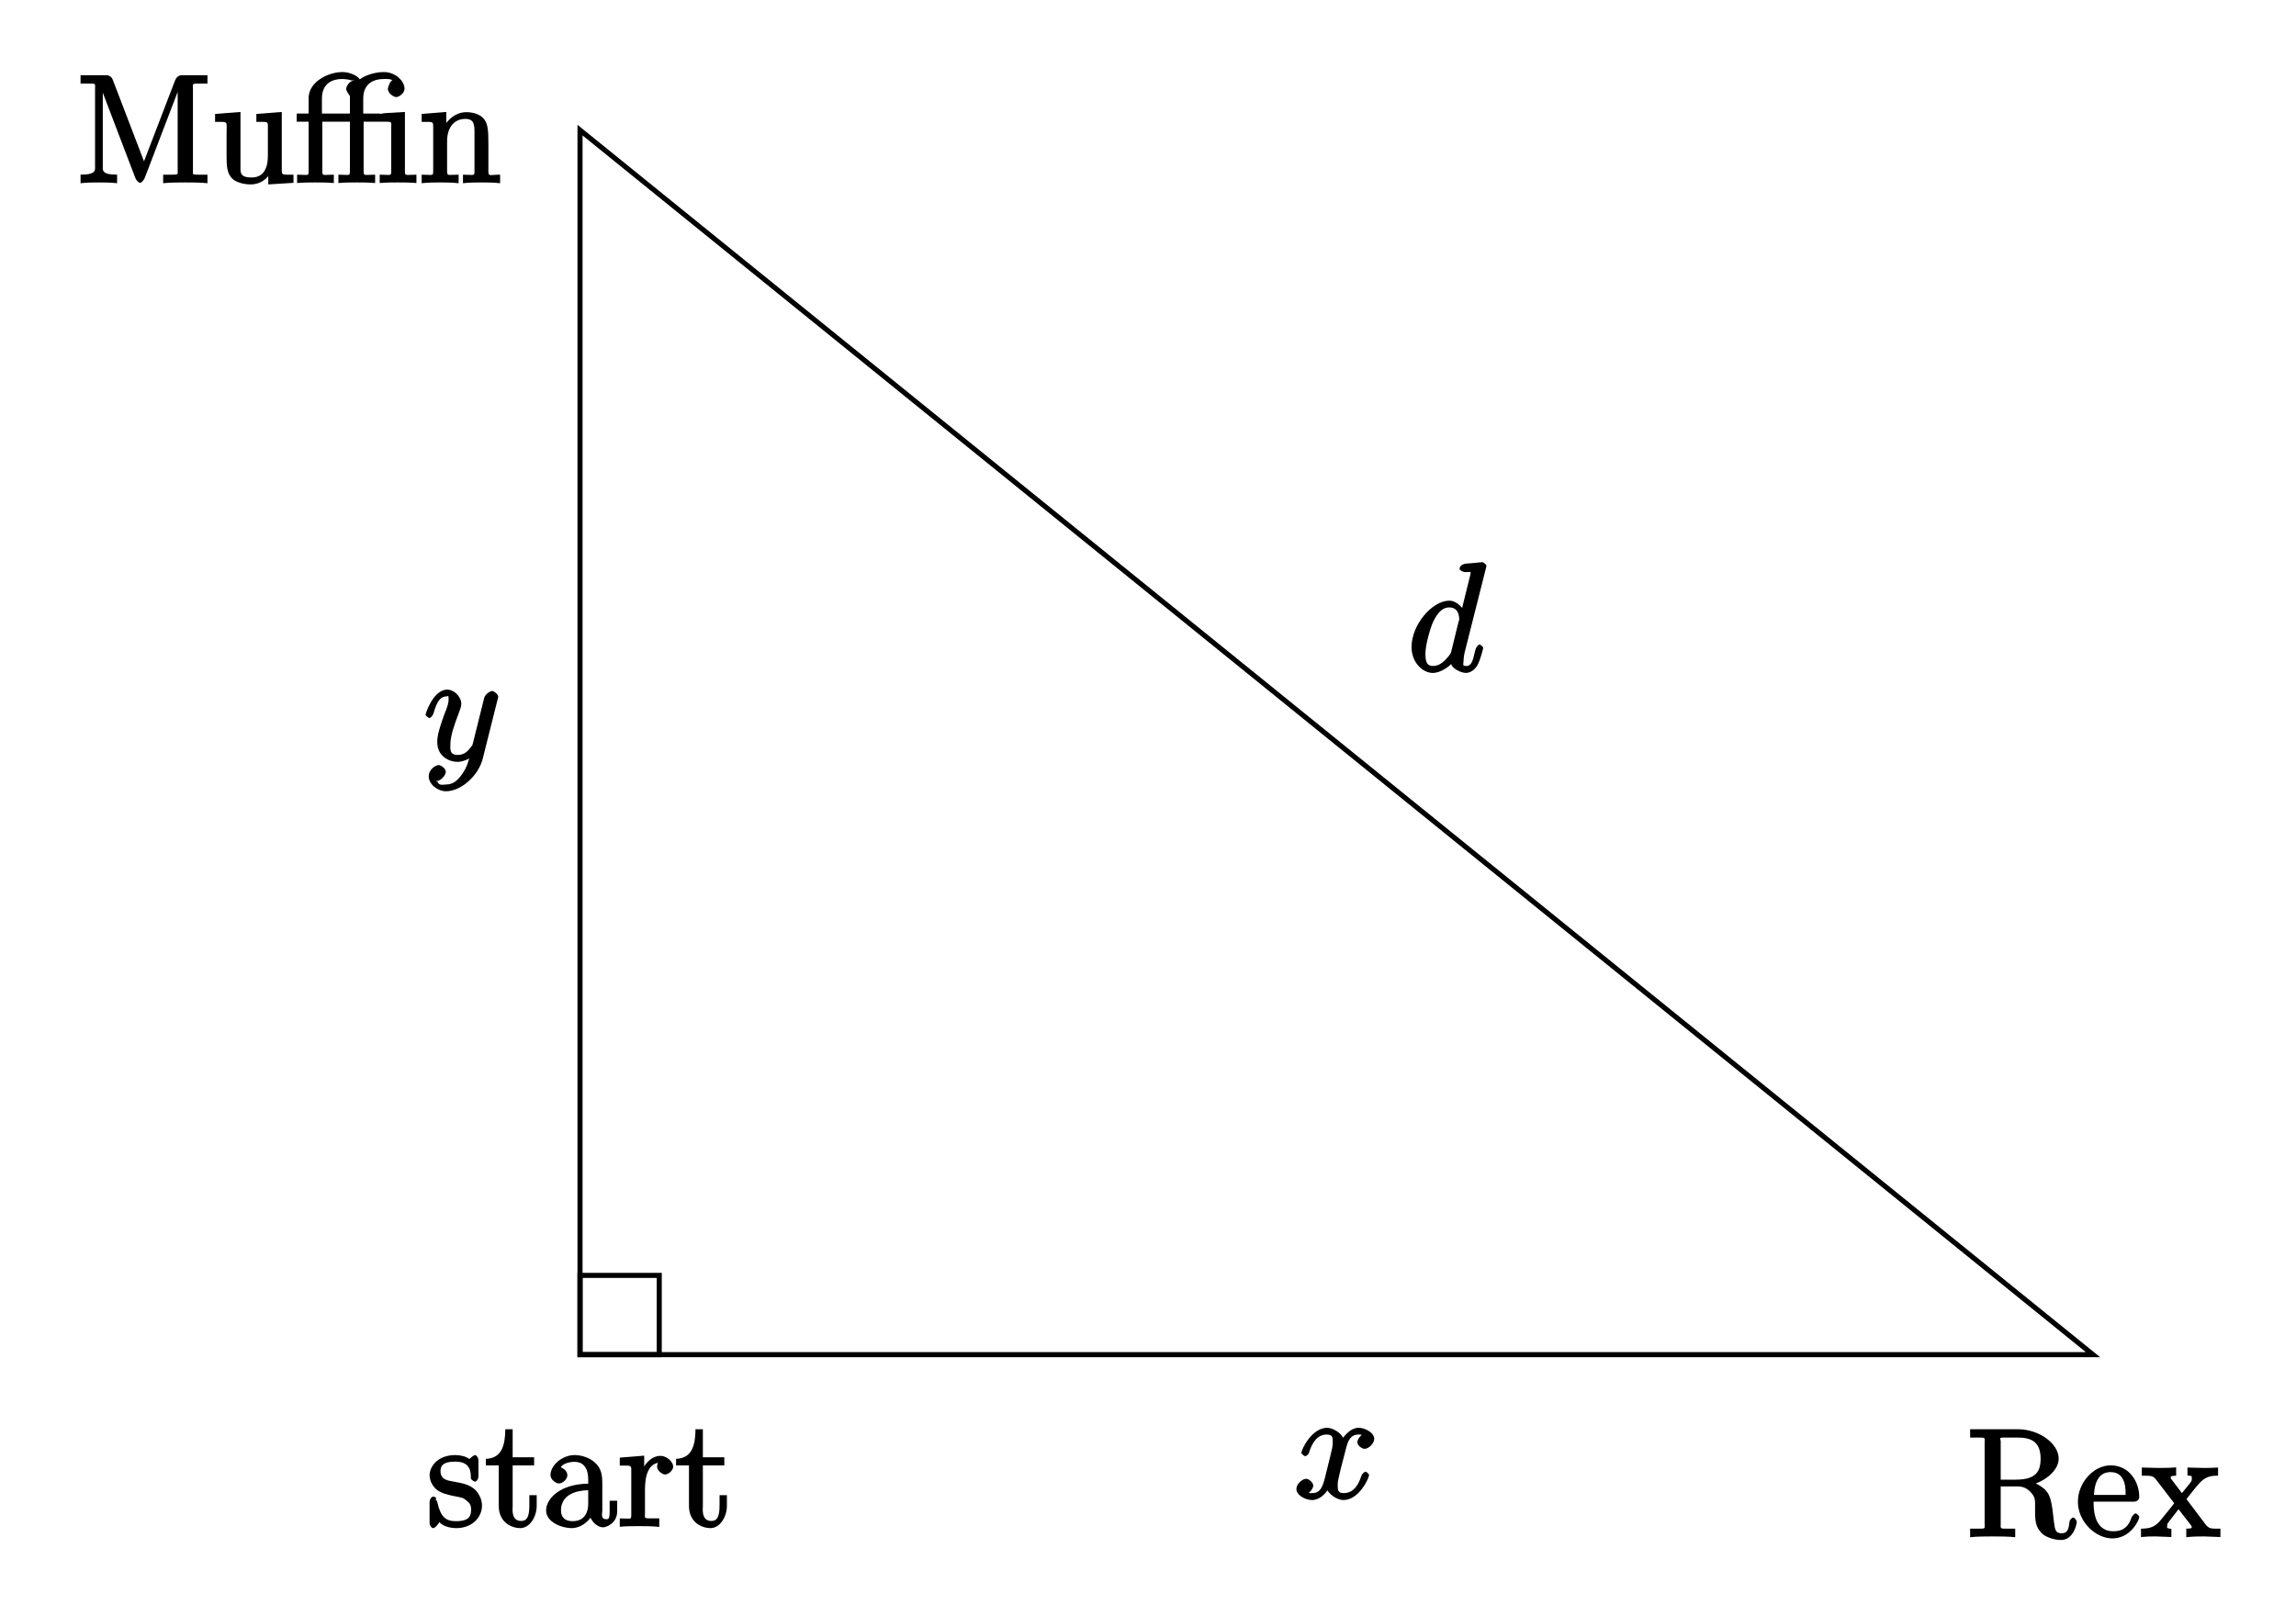
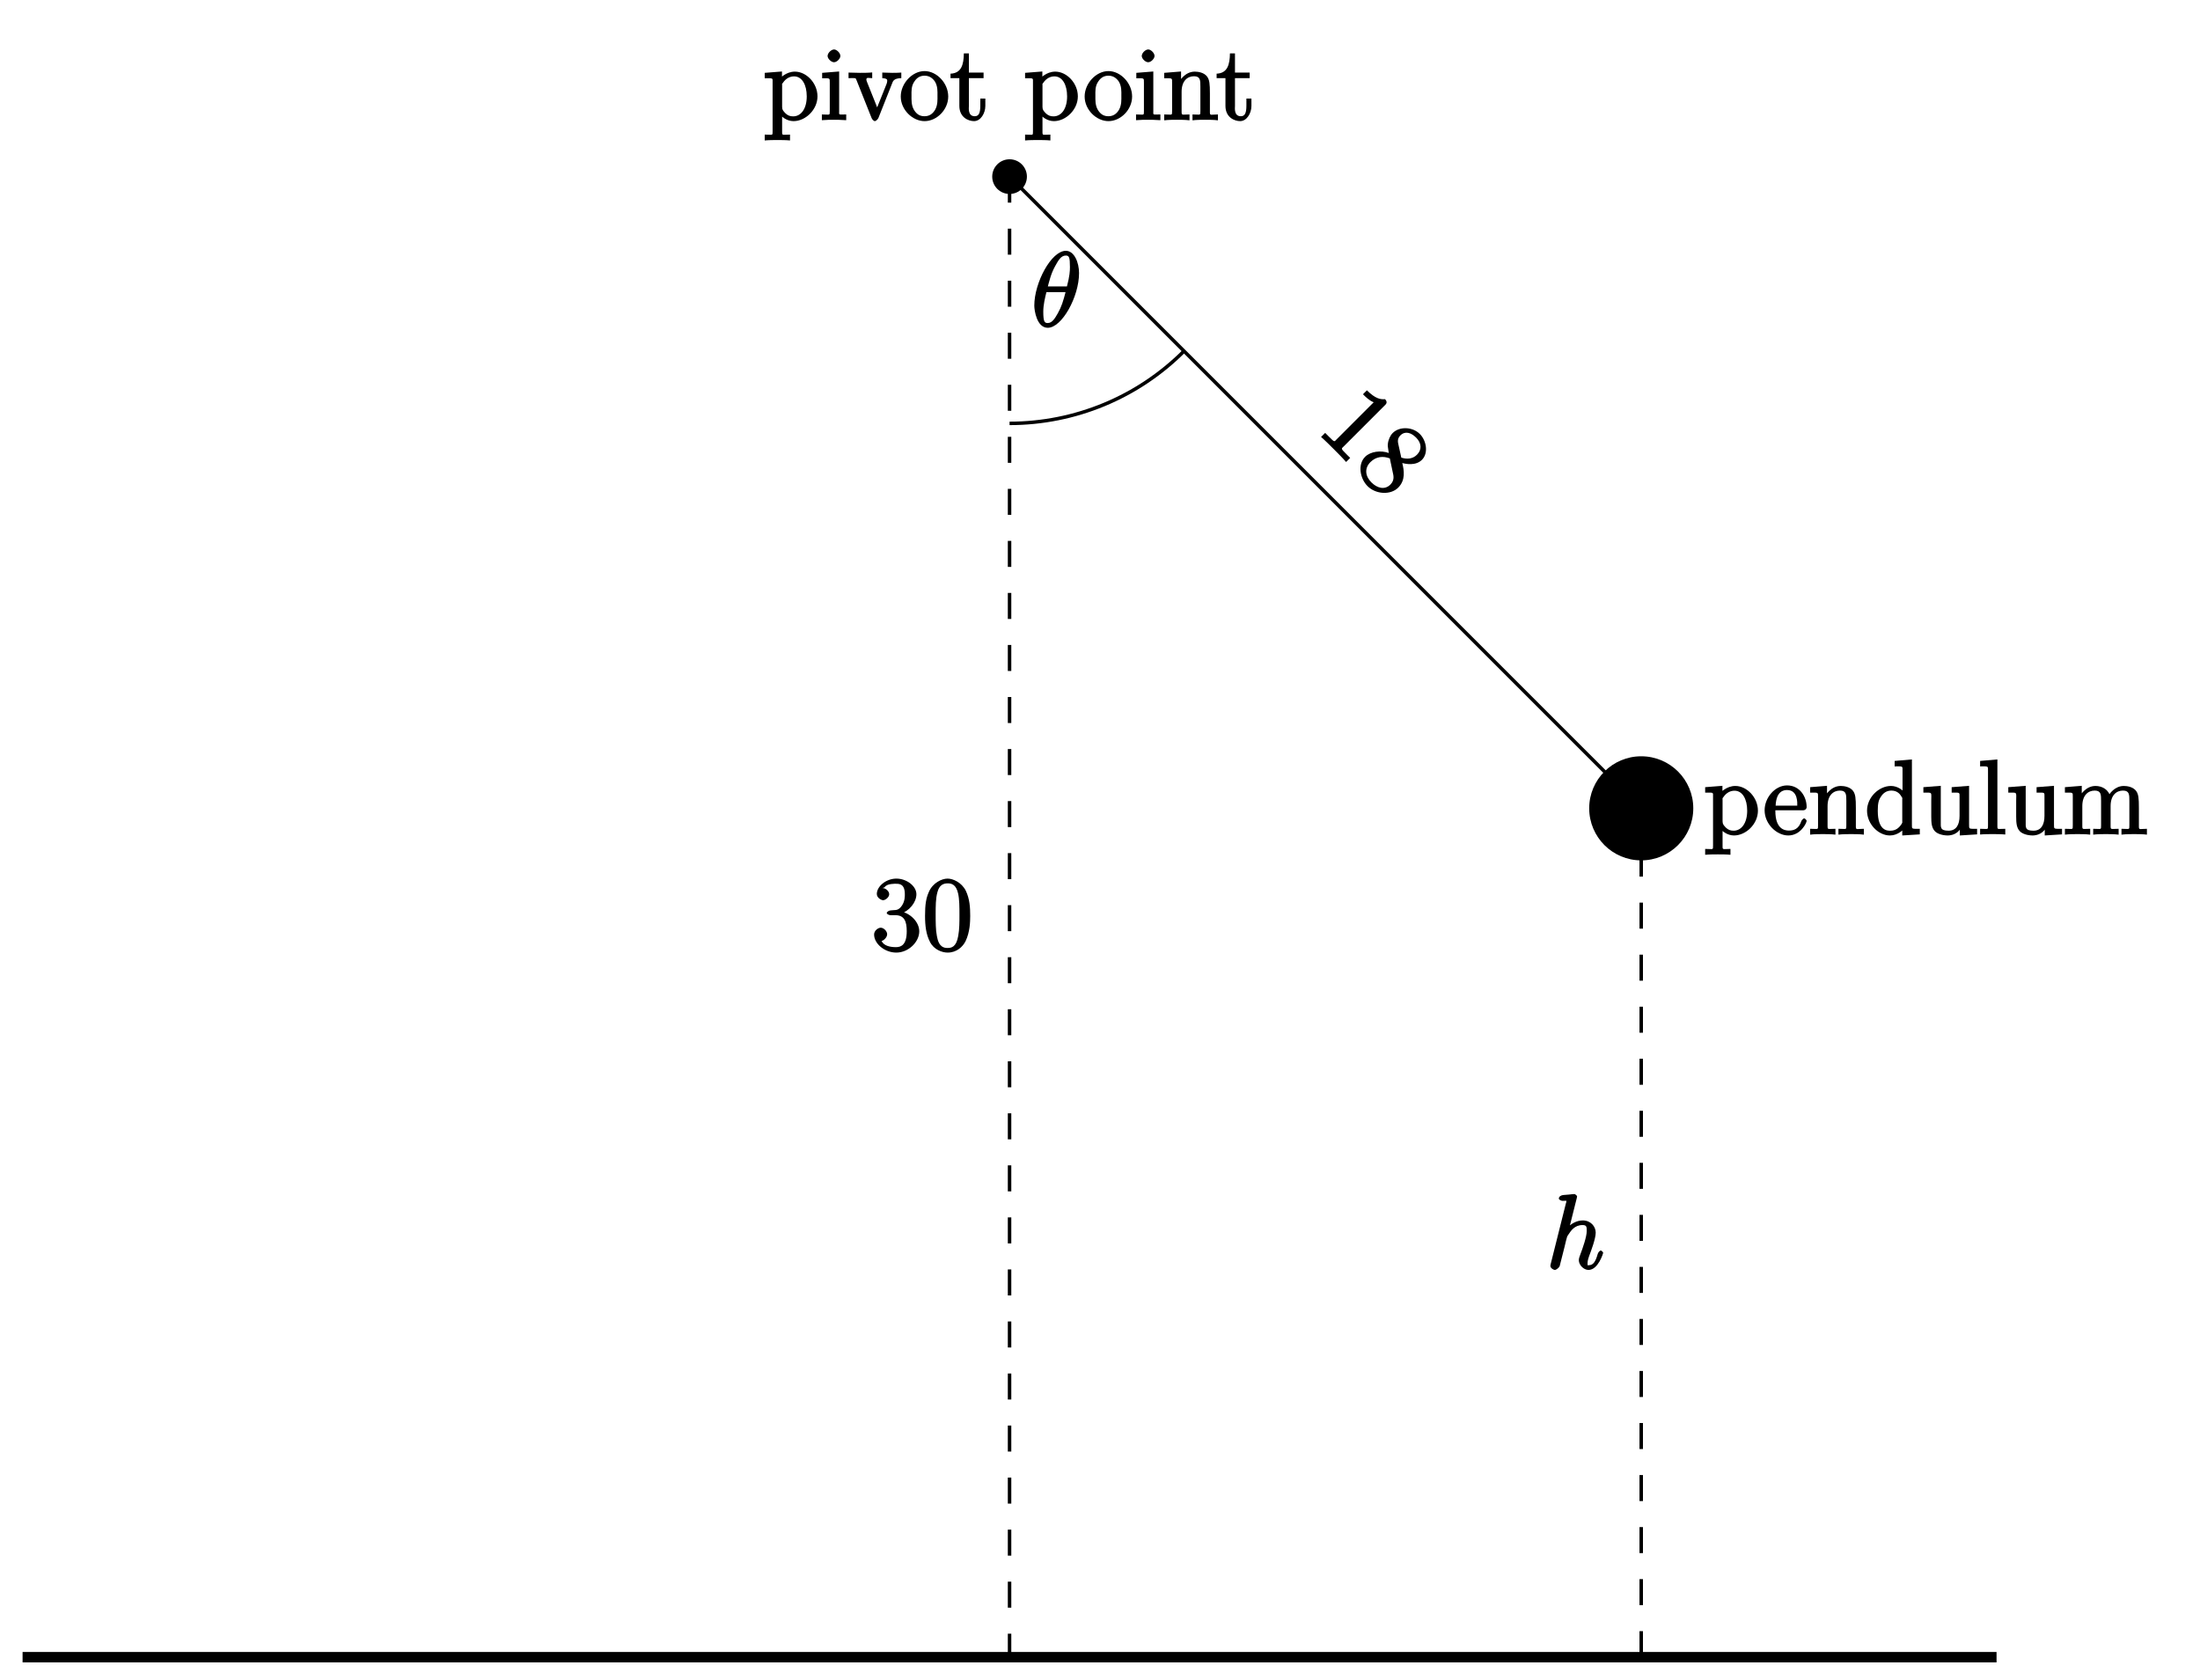
- <svg xmlns="http://www.w3.org/2000/svg" xmlns:xlink="http://www.w3.org/1999/xlink" width="180.67pt" height="127.19pt" viewBox="0 0 180.67 127.19" version="1.1">
+ <svg xmlns="http://www.w3.org/2000/svg" xmlns:xlink="http://www.w3.org/1999/xlink" width="252.74pt" height="192.96pt" viewBox="0 0 252.74 192.96" version="1.1">
  <defs>
    <g>
      <symbol overflow="visible" id="glyph0-0">
        <path style="stroke:none;" d="" />
      </symbol>
      <symbol overflow="visible" id="glyph0-1">
-         <path style="stroke:none;" d="M 4.359 -1.656 C 4.359 -2.312 3.922 -2.797 3.812 -2.906 C 3.375 -3.281 2.953 -3.391 2.156 -3.531 C 1.812 -3.609 1.094 -3.625 1.094 -4.344 C 1.094 -4.703 1.188 -5.109 2.266 -5.109 C 3.562 -5.109 3.469 -4.141 3.484 -3.781 C 3.5 -3.688 3.75 -3.531 3.797 -3.531 C 3.922 -3.531 4.078 -3.734 4.078 -3.953 L 4.078 -5.203 C 4.078 -5.422 3.922 -5.625 3.797 -5.625 C 3.703 -5.625 3.359 -5.312 3.359 -5.312 C 3.125 -5.516 2.656 -5.625 2.266 -5.625 C 0.828 -5.625 0.234 -4.688 0.234 -4.031 C 0.234 -3.891 0.281 -3.375 0.734 -2.953 C 1.109 -2.625 1.641 -2.5 2.188 -2.391 C 2.844 -2.266 2.875 -2.266 3.172 -2.016 C 3.391 -1.844 3.5 -1.688 3.5 -1.344 C 3.5 -0.844 3.375 -0.422 2.312 -0.422 C 1.531 -0.422 1.109 -0.719 0.844 -1.906 C 0.797 -2.125 0.734 -2.047 0.734 -2.047 L 0.734 -2.266 C 0.719 -2.312 0.562 -2.359 0.531 -2.359 C 0.391 -2.359 0.234 -2.141 0.234 -1.922 L 0.234 -0.297 C 0.234 -0.078 0.391 0.125 0.516 0.125 C 0.578 0.125 0.688 0.078 0.891 -0.172 C 0.953 -0.266 0.953 -0.281 1.016 -0.344 C 1.359 0.078 2.125 0.125 2.328 0.125 C 3.578 0.125 4.359 -0.719 4.359 -1.656 Z M 4.359 -1.656 " />
+         <path style="stroke:none;" d="M 6.234 -2.719 C 6.234 -4.25 4.953 -5.562 3.641 -5.562 C 2.594 -5.562 1.906 -4.766 1.875 -4.719 L 2.156 -4.609 L 2.156 -5.578 L 0.172 -5.422 L 0.172 -4.797 C 1.172 -4.797 1.078 -4.859 1.078 -4.328 L 1.078 1.297 C 1.078 1.828 1.109 1.672 0.172 1.672 L 0.172 2.344 C 0.641 2.297 1.297 2.297 1.625 2.297 C 1.969 2.297 2.625 2.297 3.078 2.344 L 3.078 1.672 C 2.156 1.672 2.172 1.828 2.172 1.297 L 2.172 -0.781 L 1.906 -0.688 C 2.109 -0.375 2.719 0.125 3.484 0.125 C 4.859 0.125 6.234 -1.188 6.234 -2.719 Z M 5 -2.719 C 5 -1.297 4.344 -0.422 3.438 -0.422 C 3.062 -0.422 2.828 -0.531 2.578 -0.75 C 2.312 -1.031 2.172 -1.156 2.172 -1.5 L 2.172 -3.953 C 2.172 -4.188 2.125 -4.094 2.266 -4.281 C 2.625 -4.812 3.094 -5.016 3.547 -5.016 C 4.453 -5.016 5 -4.062 5 -2.719 Z M 5 -2.719 " />
      </symbol>
      <symbol overflow="visible" id="glyph0-2">
+         <path style="stroke:none;" d="M 3.031 -0.141 L 3.031 -0.641 C 2.109 -0.641 2.219 -0.547 2.219 -1.016 L 2.219 -5.578 L 0.266 -5.422 L 0.266 -4.797 C 1.188 -4.797 1.141 -4.859 1.141 -4.281 L 1.141 -1.031 C 1.141 -0.484 1.172 -0.641 0.234 -0.641 L 0.234 0.016 C 0.734 -0.031 1.297 -0.031 1.656 -0.031 C 1.781 -0.031 2.469 -0.031 3.031 0.016 Z M 2.359 -7.359 C 2.359 -7.719 1.922 -8.109 1.641 -8.109 C 1.297 -8.109 0.891 -7.688 0.891 -7.359 C 0.891 -7.047 1.312 -6.641 1.625 -6.641 C 1.984 -6.641 2.359 -7.078 2.359 -7.359 Z M 2.359 -7.359 " />
+       </symbol>
+       <symbol overflow="visible" id="glyph0-3">
+         <path style="stroke:none;" d="M 6.109 -4.953 L 6.109 -5.453 C 5.609 -5.422 5.438 -5.422 5.062 -5.422 L 3.922 -5.453 L 3.922 -4.812 C 4.594 -4.781 4.484 -4.562 4.484 -4.438 C 4.484 -4.328 4.453 -4.266 4.406 -4.125 L 3.172 -1.047 L 3.5 -1.047 L 2.156 -4.406 C 2.109 -4.578 2.094 -4.578 2.094 -4.641 C 2.094 -4.953 2.391 -4.812 2.766 -4.812 L 2.766 -5.469 C 2.312 -5.422 1.688 -5.422 1.359 -5.422 L 0.047 -5.453 L 0.047 -4.812 C 0.891 -4.812 0.844 -4.906 0.984 -4.531 L 2.688 -0.25 C 2.75 -0.078 2.938 0.125 3.078 0.125 C 3.172 0.125 3.391 -0.047 3.484 -0.25 L 5.031 -4.156 C 5.141 -4.422 5.188 -4.797 6.109 -4.812 Z M 6.109 -4.953 " />
+       </symbol>
+       <symbol overflow="visible" id="glyph0-4">
+         <path style="stroke:none;" d="M 5.641 -2.703 C 5.641 -4.25 4.312 -5.625 2.922 -5.625 C 1.5 -5.625 0.188 -4.203 0.188 -2.703 C 0.188 -1.172 1.547 0.125 2.922 0.125 C 4.328 0.125 5.641 -1.188 5.641 -2.703 Z M 4.406 -2.812 C 4.406 -2.391 4.453 -1.75 4.141 -1.188 C 3.812 -0.625 3.375 -0.438 2.922 -0.438 C 2.484 -0.438 2.062 -0.578 1.703 -1.172 C 1.391 -1.703 1.422 -2.312 1.422 -2.812 C 1.422 -3.266 1.375 -3.891 1.75 -4.422 C 2.078 -4.938 2.5 -5.094 2.922 -5.094 C 3.375 -5.094 3.766 -4.906 4.094 -4.453 C 4.453 -3.891 4.406 -3.25 4.406 -2.812 Z M 4.406 -2.812 " />
+       </symbol>
+       <symbol overflow="visible" id="glyph0-5">
        <path style="stroke:none;" d="M 4.047 -1.625 L 4.047 -2.469 L 3.469 -2.469 L 3.469 -1.656 C 3.469 -0.781 3.281 -0.438 2.828 -0.438 C 2.016 -0.438 2.156 -1.406 2.156 -1.609 L 2.156 -4.812 L 3.844 -4.812 L 3.844 -5.453 L 2.156 -5.453 L 2.156 -7.656 L 1.578 -7.656 C 1.562 -6.375 1.297 -5.375 0.047 -5.328 L 0.047 -4.812 L 1.062 -4.812 L 1.062 -1.625 C 1.062 -0.297 2.109 0.125 2.75 0.125 C 3.5 0.125 4.047 -0.766 4.047 -1.625 Z M 4.047 -1.625 " />
      </symbol>
-       <symbol overflow="visible" id="glyph0-3">
-         <path style="stroke:none;" d="M 5.828 -1.203 L 5.828 -2.031 L 5.234 -2.031 L 5.234 -1.203 C 5.234 -0.531 5.109 -0.578 4.953 -0.578 C 4.5 -0.578 4.656 -1.062 4.656 -1.25 L 4.656 -3.328 C 4.656 -3.984 4.609 -4.562 4.078 -5.031 C 3.656 -5.422 3.016 -5.625 2.484 -5.625 C 1.5 -5.625 0.578 -4.828 0.578 -4.047 C 0.578 -3.703 0.984 -3.391 1.25 -3.391 C 1.547 -3.391 1.906 -3.734 1.906 -4.031 C 1.906 -4.516 1.312 -4.672 1.391 -4.672 C 1.516 -4.906 1.984 -5.094 2.469 -5.094 C 3.016 -5.094 3.547 -4.781 3.547 -3.703 L 3.547 -3.375 C 1.312 -3.344 0.234 -2.188 0.234 -1.266 C 0.234 -0.328 1.5 0.125 2.234 0.125 C 3.031 0.125 3.719 -0.5 3.938 -1.078 L 3.625 -1.078 C 3.672 -0.516 4.203 0.062 4.719 0.062 C 4.969 0.062 5.828 -0.25 5.828 -1.203 Z M 3.547 -1.828 C 3.547 -0.656 2.844 -0.422 2.328 -0.422 C 1.75 -0.422 1.406 -0.688 1.406 -1.266 C 1.406 -2.844 3.281 -2.844 3.547 -2.859 Z M 3.547 -1.828 " />
+       <symbol overflow="visible" id="glyph0-6">
+         <path style="stroke:none;" d="M 6.391 -0.141 L 6.391 -0.641 C 5.625 -0.641 5.484 -0.484 5.469 -0.844 L 5.469 -3.047 C 5.469 -4.156 5.422 -4.609 5.156 -4.984 C 4.812 -5.453 4.141 -5.562 3.734 -5.562 C 2.562 -5.562 1.953 -4.422 1.906 -4.344 L 2.156 -4.344 L 2.156 -5.578 L 0.219 -5.422 L 0.219 -4.797 C 1.188 -4.797 1.125 -4.859 1.125 -4.266 L 1.125 -1.031 C 1.125 -0.484 1.156 -0.641 0.219 -0.641 L 0.219 0.031 C 0.688 -0.031 1.344 -0.031 1.672 -0.031 C 2.016 -0.031 2.672 -0.031 3.125 0.031 L 3.125 -0.641 C 2.219 -0.641 2.219 -0.484 2.219 -1.031 L 2.219 -3.25 C 2.219 -4.5 2.891 -5.031 3.641 -5.031 C 4.375 -5.031 4.375 -4.562 4.375 -3.844 L 4.375 -1.031 C 4.375 -0.484 4.406 -0.641 3.469 -0.641 L 3.469 0.031 C 3.938 -0.031 4.594 -0.031 4.922 -0.031 C 5.266 -0.031 5.922 -0.031 6.391 0.031 Z M 6.391 -0.141 " />
      </symbol>
-       <symbol overflow="visible" id="glyph0-4">
-         <path style="stroke:none;" d="M 4.375 -4.719 C 4.375 -5.078 3.891 -5.562 3.375 -5.562 C 2.359 -5.562 1.859 -4.312 1.828 -4.25 L 2.094 -4.25 L 2.094 -5.578 L 0.172 -5.422 L 0.172 -4.797 C 1.141 -4.797 1.078 -4.859 1.078 -4.266 L 1.078 -1.031 C 1.078 -0.484 1.109 -0.641 0.172 -0.641 L 0.172 0.016 C 0.672 -0.031 1.328 -0.031 1.688 -0.031 C 2.016 -0.031 2.859 -0.031 3.281 0.031 L 3.281 -0.641 L 2.891 -0.641 C 2.016 -0.641 2.156 -0.625 2.156 -1.047 L 2.156 -2.922 C 2.156 -4.094 2.469 -5.031 3.391 -5.031 C 3.484 -5.031 3.516 -5.031 3.562 -5.016 L 3.438 -5.266 C 3.344 -5.219 3.109 -5.047 3.109 -4.719 C 3.109 -4.375 3.547 -4.094 3.734 -4.094 C 3.984 -4.094 4.375 -4.406 4.375 -4.719 Z M 4.375 -4.719 " />
-       </symbol>
-       <symbol overflow="visible" id="glyph0-5">
-         <path style="stroke:none;" d="M 8.719 -1.188 C 8.719 -1.25 8.578 -1.516 8.438 -1.516 C 8.312 -1.516 8.156 -1.297 8.141 -1.172 C 8.078 -0.453 7.906 -0.281 7.516 -0.281 C 6.969 -0.281 7 -0.688 6.906 -1.328 L 6.797 -2.219 C 6.703 -2.828 6.609 -3.312 6.25 -3.688 C 6.125 -3.812 5.703 -4.188 5.047 -4.359 L 5.047 -4.062 C 6.234 -4.344 7.297 -5.234 7.297 -6.156 C 7.297 -7.312 5.797 -8.469 4.078 -8.469 L 0.328 -8.469 L 0.328 -7.812 L 0.734 -7.812 C 1.609 -7.812 1.469 -7.844 1.469 -7.406 L 1.469 -1.047 C 1.469 -0.609 1.609 -0.641 0.734 -0.641 L 0.328 -0.641 L 0.328 0.031 C 0.781 -0.031 1.75 -0.031 2.109 -0.031 C 2.453 -0.031 3.438 -0.031 3.875 0.031 L 3.875 -0.641 L 3.484 -0.641 C 2.625 -0.641 2.734 -0.609 2.734 -1.047 L 2.734 -3.969 L 3.969 -3.969 C 4.438 -3.969 4.75 -3.875 5.078 -3.531 C 5.484 -3.078 5.438 -2.938 5.438 -2.109 C 5.438 -1.172 5.484 -0.75 6.016 -0.234 C 6.188 -0.062 6.812 0.25 7.484 0.25 C 8.422 0.25 8.719 -0.938 8.719 -1.188 Z M 5.875 -6.156 C 5.875 -5.109 5.469 -4.5 3.922 -4.5 L 2.734 -4.5 L 2.734 -7.484 C 2.734 -7.75 2.578 -7.75 2.828 -7.812 C 2.938 -7.812 3.297 -7.812 3.531 -7.812 C 4.5 -7.812 5.875 -7.953 5.875 -6.156 Z M 5.875 -6.156 " />
-       </symbol>
-       <symbol overflow="visible" id="glyph0-6">
+       <symbol overflow="visible" id="glyph0-7">
        <path style="stroke:none;" d="M 5.016 -1.562 C 5.016 -1.641 4.812 -1.844 4.734 -1.844 C 4.641 -1.844 4.453 -1.625 4.422 -1.562 C 4.109 -0.562 3.484 -0.438 2.969 -0.438 C 2.469 -0.438 1.422 -0.625 1.422 -2.688 L 1.422 -2.766 L 4.578 -2.766 C 4.844 -2.766 5.016 -2.922 5.016 -3.141 C 5.016 -4.344 4.219 -5.625 2.766 -5.625 C 1.406 -5.625 0.188 -4.25 0.188 -2.766 C 0.188 -1.188 1.578 0.125 2.906 0.125 C 4.328 0.125 5.016 -1.312 5.016 -1.562 Z M 4.125 -3.297 L 1.453 -3.297 C 1.531 -5.016 2.422 -5.094 2.766 -5.094 C 4.047 -5.094 3.938 -3.547 3.938 -3.297 Z M 4.125 -3.297 " />
      </symbol>
-       <symbol overflow="visible" id="glyph0-7">
-         <path style="stroke:none;" d="M 6.203 -0.141 L 6.203 -0.641 C 5.422 -0.641 5.312 -0.625 5.016 -1 L 3.531 -2.969 C 3.797 -3.312 4.297 -3.953 4.531 -4.203 C 5.016 -4.75 5.469 -4.812 6.016 -4.812 L 6.016 -5.453 C 5.344 -5.422 5.312 -5.422 4.859 -5.422 L 3.609 -5.453 L 3.609 -4.828 C 3.938 -4.781 3.953 -4.859 3.953 -4.578 C 3.953 -4.375 3.891 -4.344 3.828 -4.25 L 3.172 -3.438 L 2.359 -4.516 C 2.312 -4.562 2.297 -4.562 2.297 -4.656 C 2.297 -4.719 2.203 -4.797 2.719 -4.812 L 2.719 -5.469 C 2.266 -5.422 1.656 -5.422 1.328 -5.422 L 0.016 -5.453 L 0.016 -4.812 C 0.781 -4.812 0.891 -4.812 1.141 -4.5 L 2.547 -2.672 C 2.562 -2.641 2.562 -2.672 2.562 -2.641 C 2.562 -2.609 1.688 -1.547 1.562 -1.391 C 1.047 -0.734 0.641 -0.656 -0.047 -0.641 L -0.047 0.016 C 0.578 -0.031 0.594 -0.031 1.109 -0.031 L 2.344 0.016 L 2.344 -0.625 C 1.906 -0.688 2.016 -0.703 2.016 -0.875 C 2.016 -1.062 2.047 -1.047 2.156 -1.203 L 2.906 -2.172 L 3.781 -1.047 C 3.984 -0.781 3.938 -0.859 3.938 -0.781 C 3.938 -0.688 4 -0.656 3.516 -0.641 L 3.516 0.031 C 4 -0.031 4.578 -0.031 4.906 -0.031 L 6.203 0.016 Z M 6.203 -0.141 " />
-       </symbol>
      <symbol overflow="visible" id="glyph0-8">
-         <path style="stroke:none;" d="M 10.344 -0.141 L 10.344 -0.641 L 9.938 -0.641 C 9.078 -0.641 9.203 -0.609 9.203 -1.047 L 9.203 -7.406 C 9.203 -7.844 9.078 -7.812 9.938 -7.812 L 10.344 -7.812 L 10.344 -8.469 L 8.328 -8.469 C 8.062 -8.469 7.891 -8.297 7.797 -8.062 L 5.188 -1.266 L 5.516 -1.266 L 2.906 -8.078 C 2.828 -8.312 2.656 -8.469 2.375 -8.469 L 0.359 -8.469 L 0.359 -7.812 L 0.766 -7.812 C 1.625 -7.812 1.5 -7.844 1.5 -7.406 L 1.5 -1.375 C 1.5 -1.047 1.656 -0.641 0.359 -0.641 L 0.359 0.031 C 0.844 -0.031 1.469 -0.031 1.812 -0.031 C 2.141 -0.031 2.766 -0.031 3.234 0.031 L 3.234 -0.641 C 1.953 -0.641 2.109 -1.047 2.109 -1.375 L 2.109 -7.75 L 1.859 -7.75 L 4.672 -0.375 C 4.719 -0.234 4.922 0 5.047 0 C 5.156 0 5.328 -0.203 5.406 -0.375 L 8.25 -7.812 L 8 -7.812 L 8 -1.047 C 8 -0.609 8.125 -0.641 7.266 -0.641 L 6.859 -0.641 L 6.859 0.031 C 7.297 -0.031 8.266 -0.031 8.609 -0.031 C 8.953 -0.031 9.906 -0.031 10.344 0.031 Z M 10.344 -0.141 " />
+         <path style="stroke:none;" d="M 6.312 -0.141 L 6.312 -0.641 C 5.344 -0.641 5.406 -0.578 5.406 -1.156 L 5.406 -8.609 L 3.422 -8.438 L 3.422 -7.812 C 4.406 -7.812 4.328 -7.875 4.328 -7.297 L 4.328 -4.656 L 4.609 -4.75 C 4.344 -5.109 3.734 -5.562 3 -5.562 C 1.609 -5.562 0.25 -4.25 0.25 -2.719 C 0.25 -1.188 1.547 0.125 2.875 0.125 C 3.781 0.125 4.406 -0.516 4.578 -0.734 L 4.297 -0.844 L 4.297 0.125 L 6.312 0 Z M 4.297 -1.547 C 4.297 -1.328 4.344 -1.406 4.188 -1.141 C 3.891 -0.719 3.531 -0.422 2.922 -0.422 C 2.625 -0.422 1.484 -0.375 1.484 -2.703 C 1.484 -3.562 1.578 -3.938 1.844 -4.328 C 2.078 -4.703 2.453 -5.031 3.047 -5.031 C 3.797 -5.031 4.094 -4.531 4.203 -4.344 C 4.344 -4.141 4.297 -4.219 4.297 -4 Z M 4.297 -1.547 " />
      </symbol>
      <symbol overflow="visible" id="glyph0-9">
        <path style="stroke:none;" d="M 6.391 -0.141 L 6.391 -0.641 C 5.422 -0.641 5.469 -0.578 5.469 -1.156 L 5.469 -5.578 L 3.469 -5.422 L 3.469 -4.797 C 4.453 -4.797 4.375 -4.859 4.375 -4.266 L 4.375 -2.125 C 4.375 -1.109 4 -0.422 3.109 -0.422 C 2.125 -0.422 2.219 -0.828 2.219 -1.453 L 2.219 -5.578 L 0.219 -5.422 L 0.219 -4.797 C 1.297 -4.797 1.125 -4.906 1.125 -3.844 L 1.125 -2.047 C 1.125 -1.297 1.172 -0.766 1.531 -0.375 C 1.812 -0.062 2.422 0.125 3.031 0.125 C 3.234 0.125 3.734 0.078 4.141 -0.266 C 4.484 -0.531 4.672 -0.984 4.672 -0.984 L 4.406 -1.094 L 4.406 0.125 L 6.391 0 Z M 6.391 -0.141 " />
      </symbol>
      <symbol overflow="visible" id="glyph0-10">
-         <path style="stroke:none;" d="M 9.562 -0.141 L 9.562 -0.641 C 8.641 -0.641 8.656 -0.484 8.656 -1.031 L 8.656 -5.578 L 7.047 -5.484 C 6.984 -5.484 6.734 -5.422 6.719 -5.422 C 6.688 -5.406 6.797 -5.453 6.625 -5.453 L 5.375 -5.453 L 5.375 -6.641 C 5.375 -7.859 6.266 -8.172 6.969 -8.172 C 7.094 -8.172 7.547 -8.203 7.672 -8.062 C 7.516 -8.062 7.312 -7.531 7.312 -7.406 C 7.312 -7.047 7.766 -6.75 7.969 -6.75 C 8.188 -6.75 8.625 -7.047 8.625 -7.406 C 8.625 -8.016 7.906 -8.719 7 -8.719 C 6.125 -8.719 5.328 -8.344 5.109 -8.141 C 4.938 -8.422 4.328 -8.719 3.734 -8.719 C 2.625 -8.719 1.078 -7.953 1.078 -6.672 L 1.078 -5.453 L 0.141 -5.453 L 0.141 -4.812 L 1.078 -4.812 L 1.078 -1.031 C 1.078 -0.484 1.109 -0.641 0.172 -0.641 L 0.172 0.016 C 0.672 -0.031 1.25 -0.031 1.609 -0.031 C 1.969 -0.031 2.562 -0.031 3.062 0.016 L 3.062 -0.641 C 2.141 -0.641 2.156 -0.484 2.156 -1.031 L 2.156 -4.812 L 4.328 -4.812 L 4.328 -1.031 C 4.328 -0.484 4.359 -0.641 3.422 -0.641 L 3.422 0.016 C 3.922 -0.031 4.5 -0.031 4.859 -0.031 C 5.219 -0.031 5.828 -0.031 6.312 0.016 L 6.312 -0.641 C 5.391 -0.641 5.406 -0.484 5.406 -1.031 L 5.406 -4.812 L 7.125 -4.812 C 7.672 -4.812 7.578 -4.797 7.578 -4.297 L 7.578 -1.031 C 7.578 -0.484 7.609 -0.641 6.672 -0.641 L 6.672 0.016 C 7.172 -0.031 7.75 -0.031 8.109 -0.031 C 8.469 -0.031 9.078 -0.031 9.562 0.016 Z M 4.75 -8.062 C 4.219 -8.062 4.031 -7.5 4.031 -7.406 C 4.031 -7.203 4.312 -6.859 4.328 -6.844 C 4.328 -6.844 4.328 -6.828 4.328 -6.672 L 4.328 -5.453 L 2.125 -5.453 L 2.125 -6.641 C 2.125 -7.891 3.047 -8.172 3.688 -8.172 C 4.062 -8.172 4.391 -8.094 4.422 -8.062 Z M 4.75 -8.062 " />
+         <path style="stroke:none;" d="M 3.125 -0.141 L 3.125 -0.641 C 2.203 -0.641 2.219 -0.484 2.219 -1.031 L 2.219 -8.609 L 0.234 -8.438 L 0.234 -7.812 C 1.203 -7.812 1.141 -7.875 1.141 -7.297 L 1.141 -1.031 C 1.141 -0.484 1.172 -0.641 0.234 -0.641 L 0.234 0.016 C 0.734 -0.031 1.312 -0.031 1.672 -0.031 C 2.031 -0.031 2.625 -0.031 3.125 0.016 Z M 3.125 -0.141 " />
      </symbol>
      <symbol overflow="visible" id="glyph0-11">
-         <path style="stroke:none;" d="M 6.391 -0.141 L 6.391 -0.641 C 5.625 -0.641 5.484 -0.484 5.469 -0.844 L 5.469 -3.047 C 5.469 -4.156 5.422 -4.609 5.156 -4.984 C 4.812 -5.453 4.141 -5.562 3.734 -5.562 C 2.562 -5.562 1.953 -4.422 1.906 -4.344 L 2.156 -4.344 L 2.156 -5.578 L 0.219 -5.422 L 0.219 -4.797 C 1.188 -4.797 1.125 -4.859 1.125 -4.266 L 1.125 -1.031 C 1.125 -0.484 1.156 -0.641 0.219 -0.641 L 0.219 0.031 C 0.688 -0.031 1.344 -0.031 1.672 -0.031 C 2.016 -0.031 2.672 -0.031 3.125 0.031 L 3.125 -0.641 C 2.219 -0.641 2.219 -0.484 2.219 -1.031 L 2.219 -3.25 C 2.219 -4.5 2.891 -5.031 3.641 -5.031 C 4.375 -5.031 4.375 -4.562 4.375 -3.844 L 4.375 -1.031 C 4.375 -0.484 4.406 -0.641 3.469 -0.641 L 3.469 0.031 C 3.938 -0.031 4.594 -0.031 4.922 -0.031 C 5.266 -0.031 5.922 -0.031 6.391 0.031 Z M 6.391 -0.141 " />
+         <path style="stroke:none;" d="M 9.641 -0.141 L 9.641 -0.641 C 8.875 -0.641 8.734 -0.484 8.719 -0.844 L 8.719 -3.047 C 8.719 -4.156 8.672 -4.609 8.406 -4.984 C 8.062 -5.453 7.391 -5.562 6.984 -5.562 C 5.984 -5.562 5.312 -4.703 5.125 -4.234 L 5.453 -4.234 C 5.281 -5.156 4.484 -5.562 3.734 -5.562 C 2.562 -5.562 1.953 -4.422 1.906 -4.344 L 2.156 -4.344 L 2.156 -5.578 L 0.219 -5.422 L 0.219 -4.797 C 1.188 -4.797 1.125 -4.859 1.125 -4.266 L 1.125 -1.031 C 1.125 -0.484 1.156 -0.641 0.219 -0.641 L 0.219 0.031 C 0.688 -0.031 1.344 -0.031 1.672 -0.031 C 2.016 -0.031 2.672 -0.031 3.125 0.031 L 3.125 -0.641 C 2.219 -0.641 2.219 -0.484 2.219 -1.031 L 2.219 -3.25 C 2.219 -4.5 2.891 -5.031 3.641 -5.031 C 4.375 -5.031 4.375 -4.562 4.375 -3.844 L 4.375 -1.031 C 4.375 -0.484 4.406 -0.641 3.469 -0.641 L 3.469 0.031 C 3.938 -0.031 4.594 -0.031 4.922 -0.031 C 5.266 -0.031 5.922 -0.031 6.391 0.031 L 6.391 -0.641 C 5.469 -0.641 5.469 -0.484 5.469 -1.031 L 5.469 -3.25 C 5.469 -4.5 6.141 -5.031 6.891 -5.031 C 7.625 -5.031 7.625 -4.562 7.625 -3.844 L 7.625 -1.031 C 7.625 -0.484 7.656 -0.641 6.719 -0.641 L 6.719 0.031 C 7.203 -0.031 7.844 -0.031 8.172 -0.031 C 8.516 -0.031 9.172 -0.031 9.641 0.031 Z M 9.641 -0.141 " />
      </symbol>
      <symbol overflow="visible" id="glyph1-0">
        <path style="stroke:none;" d="" />
      </symbol>
      <symbol overflow="visible" id="glyph1-1">
-         <path style="stroke:none;" d="M 5.672 -5.172 C 5.281 -5.109 4.969 -4.656 4.969 -4.438 C 4.969 -4.141 5.359 -3.906 5.531 -3.906 C 5.891 -3.906 6.297 -4.359 6.297 -4.688 C 6.297 -5.188 5.562 -5.562 5.062 -5.562 C 4.344 -5.562 3.766 -4.703 3.656 -4.469 L 3.984 -4.469 C 3.703 -5.359 2.812 -5.562 2.594 -5.562 C 1.375 -5.562 0.562 -3.844 0.562 -3.578 C 0.562 -3.531 0.781 -3.328 0.859 -3.328 C 0.953 -3.328 1.094 -3.438 1.156 -3.578 C 1.562 -4.922 2.219 -5.031 2.562 -5.031 C 3.094 -5.031 3.031 -4.672 3.031 -4.391 C 3.031 -4.125 2.969 -3.844 2.828 -3.281 L 2.422 -1.641 C 2.234 -0.922 2.062 -0.422 1.422 -0.422 C 1.359 -0.422 1.172 -0.375 0.922 -0.531 L 0.812 -0.281 C 1.25 -0.359 1.5 -0.859 1.5 -1 C 1.5 -1.25 1.156 -1.547 0.938 -1.547 C 0.641 -1.547 0.172 -1.141 0.172 -0.75 C 0.172 -0.25 0.891 0.125 1.406 0.125 C 1.984 0.125 2.5 -0.375 2.75 -0.859 L 2.469 -0.969 C 2.672 -0.266 3.438 0.125 3.875 0.125 C 5.094 0.125 5.891 -1.594 5.891 -1.859 C 5.891 -1.906 5.688 -2.109 5.625 -2.109 C 5.516 -2.109 5.328 -1.906 5.297 -1.812 C 4.969 -0.75 4.453 -0.422 3.906 -0.422 C 3.484 -0.422 3.422 -0.578 3.422 -1.062 C 3.422 -1.328 3.469 -1.516 3.656 -2.312 L 4.078 -3.938 C 4.25 -4.656 4.5 -5.031 5.062 -5.031 C 5.078 -5.031 5.297 -5.062 5.547 -4.906 Z M 5.672 -5.172 " />
+         <path style="stroke:none;" d="M 8.078 -2.984 C 8.266 -3.172 8.266 -3.391 8.031 -3.625 C 7.547 -3.578 6.938 -3.656 5.953 -4.641 L 5.5 -4.188 C 5.812 -3.875 6.219 -3.469 6.734 -3.266 L 2.484 0.984 C 2.188 1.281 2.281 1.375 1.531 0.625 L 1.156 0.25 L 0.688 0.719 C 1.062 1.031 1.875 1.844 2.156 2.125 C 2.453 2.422 3.25 3.219 3.562 3.594 L 4.031 3.125 L 3.656 2.75 C 2.922 2.016 3 2.094 3.297 1.797 Z M 8.078 -2.984 " />
      </symbol>
      <symbol overflow="visible" id="glyph1-2">
-         <path style="stroke:none;" d="M 3.031 1.094 C 2.703 1.547 2.359 1.906 1.766 1.906 C 1.625 1.906 1.203 2.031 1.109 1.703 C 0.906 1.641 0.969 1.641 0.984 1.641 C 1.344 1.641 1.75 1.188 1.75 0.906 C 1.75 0.641 1.359 0.375 1.188 0.375 C 0.984 0.375 0.406 0.688 0.406 1.266 C 0.406 1.875 1.094 2.438 1.766 2.438 C 2.969 2.438 4.328 1.188 4.656 -0.125 L 5.828 -4.797 C 5.844 -4.859 5.875 -4.922 5.875 -5 C 5.875 -5.172 5.562 -5.453 5.391 -5.453 C 5.281 -5.453 4.859 -5.25 4.766 -4.891 L 3.891 -1.375 C 3.828 -1.156 3.875 -1.25 3.781 -1.109 C 3.531 -0.781 3.266 -0.422 2.688 -0.422 C 2.016 -0.422 2.109 -0.922 2.109 -1.25 C 2.109 -1.922 2.438 -2.844 2.766 -3.703 C 2.891 -4.047 2.969 -4.219 2.969 -4.453 C 2.969 -4.953 2.453 -5.562 1.859 -5.562 C 0.766 -5.562 0.156 -3.688 0.156 -3.578 C 0.156 -3.531 0.375 -3.328 0.453 -3.328 C 0.562 -3.328 0.734 -3.531 0.781 -3.688 C 1.062 -4.703 1.359 -5.031 1.828 -5.031 C 1.938 -5.031 1.969 -5.172 1.969 -4.781 C 1.969 -4.469 1.844 -4.125 1.656 -3.672 C 1.078 -2.109 1.078 -1.703 1.078 -1.422 C 1.078 -0.281 2.062 0.125 2.656 0.125 C 3 0.125 3.531 -0.031 3.844 -0.344 L 3.688 -0.516 C 3.516 0.141 3.438 0.5 3.031 1.094 Z M 3.031 1.094 " />
+         <path style="stroke:none;" d="M 5.672 -0.484 C 6.312 -0.281 7.438 -0.094 8.141 -0.797 C 8.891 -1.547 8.672 -2.984 7.891 -3.766 C 7.062 -4.594 5.562 -4.656 4.781 -3.875 C 4.5 -3.594 4.266 -3.109 4.219 -2.594 C 4.203 -2.391 4.203 -2.359 4.328 -1.578 C 3.438 -1.906 2.234 -1.766 1.609 -1.141 C 0.719 -0.25 1.031 1.375 1.891 2.234 C 2.828 3.172 4.531 3.281 5.406 2.406 C 6.266 1.547 6.094 0.438 5.875 -0.438 Z M 5.438 -2.531 C 5.406 -2.719 5.234 -3.172 5.656 -3.594 C 6.203 -4.141 6.891 -3.922 7.469 -3.344 C 8.078 -2.734 8.172 -1.984 7.562 -1.375 C 7.047 -0.859 6.359 -0.859 5.766 -1.047 Z M 4.422 -1.078 L 4.781 0.625 C 4.859 0.984 5.031 1.531 4.516 2.047 C 3.875 2.688 3.016 2.484 2.328 1.797 C 1.609 1.078 1.516 0.172 2.219 -0.531 C 2.875 -1.188 3.688 -1.25 4.453 -0.953 Z M 4.422 -1.078 " />
      </symbol>
-       <symbol overflow="visible" id="glyph1-3">
-         <path style="stroke:none;" d="M 6.172 -8.141 C 6.188 -8.188 6.203 -8.266 6.203 -8.312 C 6.203 -8.438 5.922 -8.594 5.906 -8.594 C 5.891 -8.594 5.312 -8.547 5.25 -8.531 C 5.047 -8.516 4.859 -8.5 4.656 -8.484 C 4.344 -8.469 4.094 -8.297 4.094 -8.078 C 4.094 -7.953 4.359 -7.812 4.531 -7.812 C 5.109 -7.812 4.953 -7.859 4.953 -7.734 C 4.953 -7.656 4.938 -7.562 4.922 -7.531 L 4.203 -4.625 L 4.516 -4.625 C 4.391 -4.938 3.906 -5.562 3.281 -5.562 C 1.938 -5.562 0.312 -3.672 0.312 -1.906 C 0.312 -0.719 1.172 0.125 1.984 0.125 C 2.641 0.125 3.312 -0.438 3.438 -0.578 C 3.484 -0.234 4.219 0.125 4.578 0.125 C 4.938 0.125 5.328 -0.125 5.547 -0.578 C 5.781 -1.078 5.953 -1.812 5.953 -1.859 C 5.953 -1.906 5.75 -2.109 5.672 -2.109 C 5.562 -2.109 5.391 -1.906 5.344 -1.719 C 5.156 -1.016 5.109 -0.422 4.609 -0.422 C 4.266 -0.422 4.406 -0.578 4.406 -0.812 C 4.406 -0.859 4.406 -1.109 4.484 -1.453 Z M 3.438 -1.562 C 3.375 -1.359 3.422 -1.453 3.25 -1.219 C 2.984 -0.891 2.578 -0.422 2.016 -0.422 C 1.531 -0.422 1.406 -0.703 1.406 -1.406 C 1.406 -2.062 1.781 -3.406 2.016 -3.906 C 2.422 -4.75 2.828 -5.031 3.281 -5.031 C 4.078 -5.031 4.062 -4.203 4.062 -4.094 C 4.062 -4.094 4.078 -4.047 4.016 -3.922 Z M 3.438 -1.562 " />
+       <symbol overflow="visible" id="glyph2-0">
+         <path style="stroke:none;" d="" />
+       </symbol>
+       <symbol overflow="visible" id="glyph2-1">
+         <path style="stroke:none;" d="M 2.203 -4.594 C 2 -4.578 1.781 -4.406 1.781 -4.297 C 1.781 -4.188 2.016 -4.047 2.219 -4.047 L 2.766 -4.047 C 3.797 -4.047 4.078 -3.344 4.078 -2.203 C 4.078 -0.641 3.438 -0.375 2.844 -0.375 C 2.266 -0.375 1.453 -0.484 1.188 -1.094 C 1.328 -1.078 1.828 -1.438 1.828 -1.859 C 1.828 -2.219 1.422 -2.609 1.094 -2.609 C 0.797 -2.609 0.328 -2.281 0.328 -1.828 C 0.328 -0.766 1.547 0.25 2.875 0.25 C 4.297 0.25 5.516 -0.984 5.516 -2.188 C 5.516 -3.281 4.469 -4.297 3.328 -4.5 L 3.328 -4.203 C 4.359 -4.5 5.188 -5.516 5.188 -6.453 C 5.188 -7.406 4.047 -8.25 2.891 -8.25 C 1.703 -8.25 0.641 -7.359 0.641 -6.484 C 0.641 -6.016 1.188 -5.766 1.359 -5.766 C 1.609 -5.766 2.062 -6.094 2.062 -6.453 C 2.062 -6.844 1.609 -7.156 1.344 -7.156 C 1.281 -7.156 1.25 -7.156 1.531 -7.25 C 1.781 -7.703 2.797 -7.656 2.859 -7.656 C 3.25 -7.656 3.859 -7.625 3.859 -6.453 C 3.859 -6.234 3.875 -5.672 3.531 -5.156 C 3.172 -4.625 2.875 -4.641 2.562 -4.625 Z M 2.203 -4.594 " />
+       </symbol>
+       <symbol overflow="visible" id="glyph2-2">
+         <path style="stroke:none;" d="M 5.516 -3.969 C 5.516 -4.953 5.453 -5.922 5.016 -6.844 C 4.531 -7.828 3.516 -8.25 2.922 -8.25 C 2.234 -8.25 1.219 -7.75 0.781 -6.75 C 0.438 -6 0.328 -5.266 0.328 -3.969 C 0.328 -2.812 0.453 -1.828 0.891 -0.984 C 1.344 -0.078 2.297 0.25 2.922 0.25 C 3.953 0.25 4.656 -0.406 4.984 -1.062 C 5.484 -2.109 5.516 -3.281 5.516 -3.969 Z M 2.922 -0.281 C 2.531 -0.281 1.906 -0.344 1.688 -1.656 C 1.547 -2.359 1.547 -3.281 1.547 -4.109 C 1.547 -5.094 1.547 -5.969 1.75 -6.688 C 1.953 -7.484 2.406 -7.703 2.922 -7.703 C 3.375 -7.703 3.891 -7.578 4.125 -6.547 C 4.281 -5.875 4.281 -4.922 4.281 -4.109 C 4.281 -3.312 4.281 -2.406 4.141 -1.672 C 3.922 -0.359 3.328 -0.281 2.922 -0.281 Z M 2.922 -0.281 " />
+       </symbol>
+       <symbol overflow="visible" id="glyph3-0">
+         <path style="stroke:none;" d="" />
+       </symbol>
+       <symbol overflow="visible" id="glyph3-1">
+         <path style="stroke:none;" d="M 3.516 -8.141 C 3.531 -8.188 3.547 -8.266 3.547 -8.312 C 3.547 -8.438 3.281 -8.594 3.25 -8.594 C 3.234 -8.594 2.656 -8.547 2.594 -8.531 C 2.391 -8.516 2.219 -8.5 2 -8.484 C 1.703 -8.469 1.453 -8.297 1.453 -8.078 C 1.453 -7.953 1.703 -7.812 1.875 -7.812 C 2.469 -7.812 2.312 -7.859 2.312 -7.734 C 2.312 -7.656 2.281 -7.562 2.266 -7.531 L 0.531 -0.609 C 0.484 -0.438 0.484 -0.406 0.484 -0.328 C 0.484 -0.078 0.859 0.125 0.984 0.125 C 1.188 0.125 1.5 -0.172 1.547 -0.312 L 2.094 -2.469 C 2.156 -2.734 2.219 -2.984 2.281 -3.25 C 2.422 -3.75 2.359 -3.656 2.594 -4 C 2.828 -4.344 3.25 -5.031 4.172 -5.031 C 4.656 -5.031 4.656 -4.812 4.656 -4.344 C 4.656 -3.672 4.188 -2.359 3.922 -1.656 C 3.812 -1.359 3.75 -1.203 3.75 -0.984 C 3.75 -0.453 4.297 0.125 4.859 0.125 C 5.969 0.125 6.547 -1.781 6.547 -1.859 C 6.547 -1.906 6.344 -2.109 6.281 -2.109 C 6.172 -2.109 5.984 -1.922 5.922 -1.719 C 5.656 -0.766 5.375 -0.422 4.906 -0.422 C 4.781 -0.422 4.75 -0.281 4.75 -0.656 C 4.75 -0.969 4.891 -1.344 4.938 -1.484 C 5.156 -2.062 5.688 -3.469 5.688 -4.156 C 5.688 -4.875 5.109 -5.562 4.203 -5.562 C 3.531 -5.562 2.812 -5.203 2.312 -4.578 L 2.594 -4.469 Z M 3.516 -8.141 " />
+       </symbol>
+       <symbol overflow="visible" id="glyph3-2">
+         <path style="stroke:none;" d="M 5.453 -6.156 C 5.453 -7.375 4.906 -8.719 3.938 -8.719 C 2.266 -8.719 0.312 -5.062 0.312 -2.422 C 0.312 -1.875 0.594 0.125 1.859 0.125 C 3.484 0.125 5.453 -3.438 5.453 -6.156 Z M 1.828 -4.469 C 2.016 -5.172 2.219 -6.078 2.688 -6.922 C 3.078 -7.641 3.391 -8.172 3.922 -8.172 C 4.312 -8.172 4.406 -7.984 4.406 -6.844 C 4.406 -6.406 4.375 -5.812 4.062 -4.625 L 1.859 -4.625 Z M 3.938 -4.109 C 3.641 -2.938 3.438 -2.297 3.016 -1.547 C 2.672 -0.938 2.359 -0.422 1.859 -0.422 C 1.5 -0.422 1.344 -0.547 1.344 -1.734 C 1.344 -2.516 1.547 -3.328 1.703 -3.969 L 3.906 -3.969 Z M 3.938 -4.109 " />
      </symbol>
    </g>
  </defs>
  <g id="surface1">
-     <path style="fill:none;stroke-width:0.399;stroke-linecap:butt;stroke-linejoin:miter;stroke:rgb(0%,0%,0%);stroke-opacity:1;stroke-miterlimit:10;" d="M 0.001 -0.001 L 119.055 -0.001 L 0.001 96.378 Z M 0.001 -0.001 " transform="matrix(1,0,0,-1,45.64,106.62)" />
+     <path style="fill:none;stroke-width:1.196;stroke-linecap:butt;stroke-linejoin:miter;stroke:rgb(0%,0%,0%);stroke-opacity:1;stroke-miterlimit:10;" d="M -113.386 -0.001 L 113.387 -0.001 " transform="matrix(1,0,0,-1,115.98,190.37)" />
+     <path style="fill:none;stroke-width:0.399;stroke-linecap:butt;stroke-linejoin:miter;stroke:rgb(0%,0%,0%);stroke-opacity:1;stroke-miterlimit:10;" d="M 0 170.081 L 72.567 97.515 " transform="matrix(1,0,0,-1,115.98,190.37)" />
+     <path style="fill:none;stroke-width:0.399;stroke-linecap:butt;stroke-linejoin:miter;stroke:rgb(0%,0%,0%);stroke-opacity:1;stroke-dasharray:2.989,2.989;stroke-miterlimit:10;" d="M 72.567 -0.001 L 72.567 97.515 " transform="matrix(1,0,0,-1,115.98,190.37)" />
+     <path style="fill:none;stroke-width:0.399;stroke-linecap:butt;stroke-linejoin:miter;stroke:rgb(0%,0%,0%);stroke-opacity:1;stroke-dasharray:2.989,2.989;stroke-miterlimit:10;" d="M 0 170.081 L 0 -0.001 " transform="matrix(1,0,0,-1,115.98,190.37)" />
+     <path style=" stroke:none;fill-rule:nonzero;fill:rgb(0%,0%,0%);fill-opacity:1;" d="M 117.973 20.289 C 117.973 19.188 117.082 18.297 115.98 18.297 C 114.879 18.297 113.988 19.188 113.988 20.289 C 113.988 21.391 114.879 22.281 115.98 22.281 C 117.082 22.281 117.973 21.391 117.973 20.289 Z M 117.973 20.289 " />
+     <path style=" stroke:none;fill-rule:nonzero;fill:rgb(0%,0%,0%);fill-opacity:1;" d="M 194.527 92.855 C 194.527 89.555 191.848 86.879 188.547 86.879 C 185.246 86.879 182.57 89.555 182.57 92.855 C 182.57 96.16 185.246 98.836 188.547 98.836 C 191.848 98.836 194.527 96.16 194.527 92.855 Z M 194.527 92.855 " />
    <g style="fill:rgb(0%,0%,0%);fill-opacity:1;">
-       <use xlink:href="#glyph0-1" x="33.57" y="120.15" />
-       <use xlink:href="#glyph0-2" x="38.185" y="120.15" />
-       <use xlink:href="#glyph0-3" x="42.739" y="120.15" />
-       <use xlink:href="#glyph0-4" x="48.597" y="120.15" />
-       <use xlink:href="#glyph0-2" x="53.152" y="120.15" />
+       <use xlink:href="#glyph0-1" x="87.68" y="13.79" />
+       <use xlink:href="#glyph0-2" x="94.184" y="13.79" />
+       <use xlink:href="#glyph0-3" x="97.435" y="13.79" />
    </g>
    <g style="fill:rgb(0%,0%,0%);fill-opacity:1;">
-       <use xlink:href="#glyph0-5" x="154.7" y="120.96" />
-       <use xlink:href="#glyph0-6" x="163.32" y="120.96" />
-       <use xlink:href="#glyph0-7" x="168.52" y="120.96" />
+       <use xlink:href="#glyph0-4" x="103.293" y="13.79" />
+       <use xlink:href="#glyph0-5" x="109.151" y="13.79" />
    </g>
    <g style="fill:rgb(0%,0%,0%);fill-opacity:1;">
-       <use xlink:href="#glyph0-8" x="5.98" y="14.39" />
-       <use xlink:href="#glyph0-9" x="16.704" y="14.39" />
-       <use xlink:href="#glyph0-10" x="23.207" y="14.39" />
-       <use xlink:href="#glyph0-11" x="32.962" y="14.39" />
+       <use xlink:href="#glyph0-1" x="117.591" y="13.79" />
    </g>
    <g style="fill:rgb(0%,0%,0%);fill-opacity:1;">
-       <use xlink:href="#glyph1-1" x="101.84" y="117.94" />
+       <use xlink:href="#glyph0-4" x="124.418" y="13.79" />
+       <use xlink:href="#glyph0-2" x="130.276" y="13.79" />
+       <use xlink:href="#glyph0-6" x="133.527" y="13.79" />
    </g>
    <g style="fill:rgb(0%,0%,0%);fill-opacity:1;">
-       <use xlink:href="#glyph1-2" x="33.33" y="59.84" />
+       <use xlink:href="#glyph0-5" x="139.72" y="13.79" />
    </g>
    <g style="fill:rgb(0%,0%,0%);fill-opacity:1;">
-       <use xlink:href="#glyph1-3" x="110.76" y="52.84" />
+       <use xlink:href="#glyph0-1" x="195.72" y="95.85" />
    </g>
-     <path style="fill:none;stroke-width:0.399;stroke-linecap:butt;stroke-linejoin:miter;stroke:rgb(0%,0%,0%);stroke-opacity:1;stroke-miterlimit:10;" d="M 0.001 -0.001 L 6.235 -0.001 L 6.235 6.237 L 0.001 6.237 Z M 0.001 -0.001 " transform="matrix(1,0,0,-1,45.64,106.62)" />
+     <g style="fill:rgb(0%,0%,0%);fill-opacity:1;">
+       <use xlink:href="#glyph0-7" x="202.534" y="95.85" />
+       <use xlink:href="#glyph0-6" x="207.735" y="95.85" />
+       <use xlink:href="#glyph0-8" x="214.238" y="95.85" />
+       <use xlink:href="#glyph0-9" x="220.742" y="95.85" />
+       <use xlink:href="#glyph0-10" x="227.245" y="95.85" />
+       <use xlink:href="#glyph0-9" x="230.497" y="95.85" />
+       <use xlink:href="#glyph0-11" x="237.001" y="95.85" />
+     </g>
+     <g style="fill:rgb(0%,0%,0%);fill-opacity:1;">
+       <use xlink:href="#glyph1-1" x="151.079" y="49.478" />
+       <use xlink:href="#glyph1-2" x="155.218" y="53.616" />
+     </g>
+     <g style="fill:rgb(0%,0%,0%);fill-opacity:1;">
+       <use xlink:href="#glyph2-1" x="100.09" y="109.18" />
+       <use xlink:href="#glyph2-2" x="105.943" y="109.18" />
+     </g>
+     <g style="fill:rgb(0%,0%,0%);fill-opacity:1;">
+       <use xlink:href="#glyph3-1" x="177.63" y="145.76" />
+     </g>
+     <g style="fill:rgb(0%,0%,0%);fill-opacity:1;">
+       <use xlink:href="#glyph3-2" x="118.51" y="37.53" />
+     </g>
+     <path style="fill:none;stroke-width:0.399;stroke-linecap:butt;stroke-linejoin:miter;stroke:rgb(0%,0%,0%);stroke-opacity:1;stroke-miterlimit:10;" d="M 0 141.733 C 7.516 141.733 14.731 144.722 20.043 150.038 " transform="matrix(1,0,0,-1,115.98,190.37)" />
  </g>
</svg>
